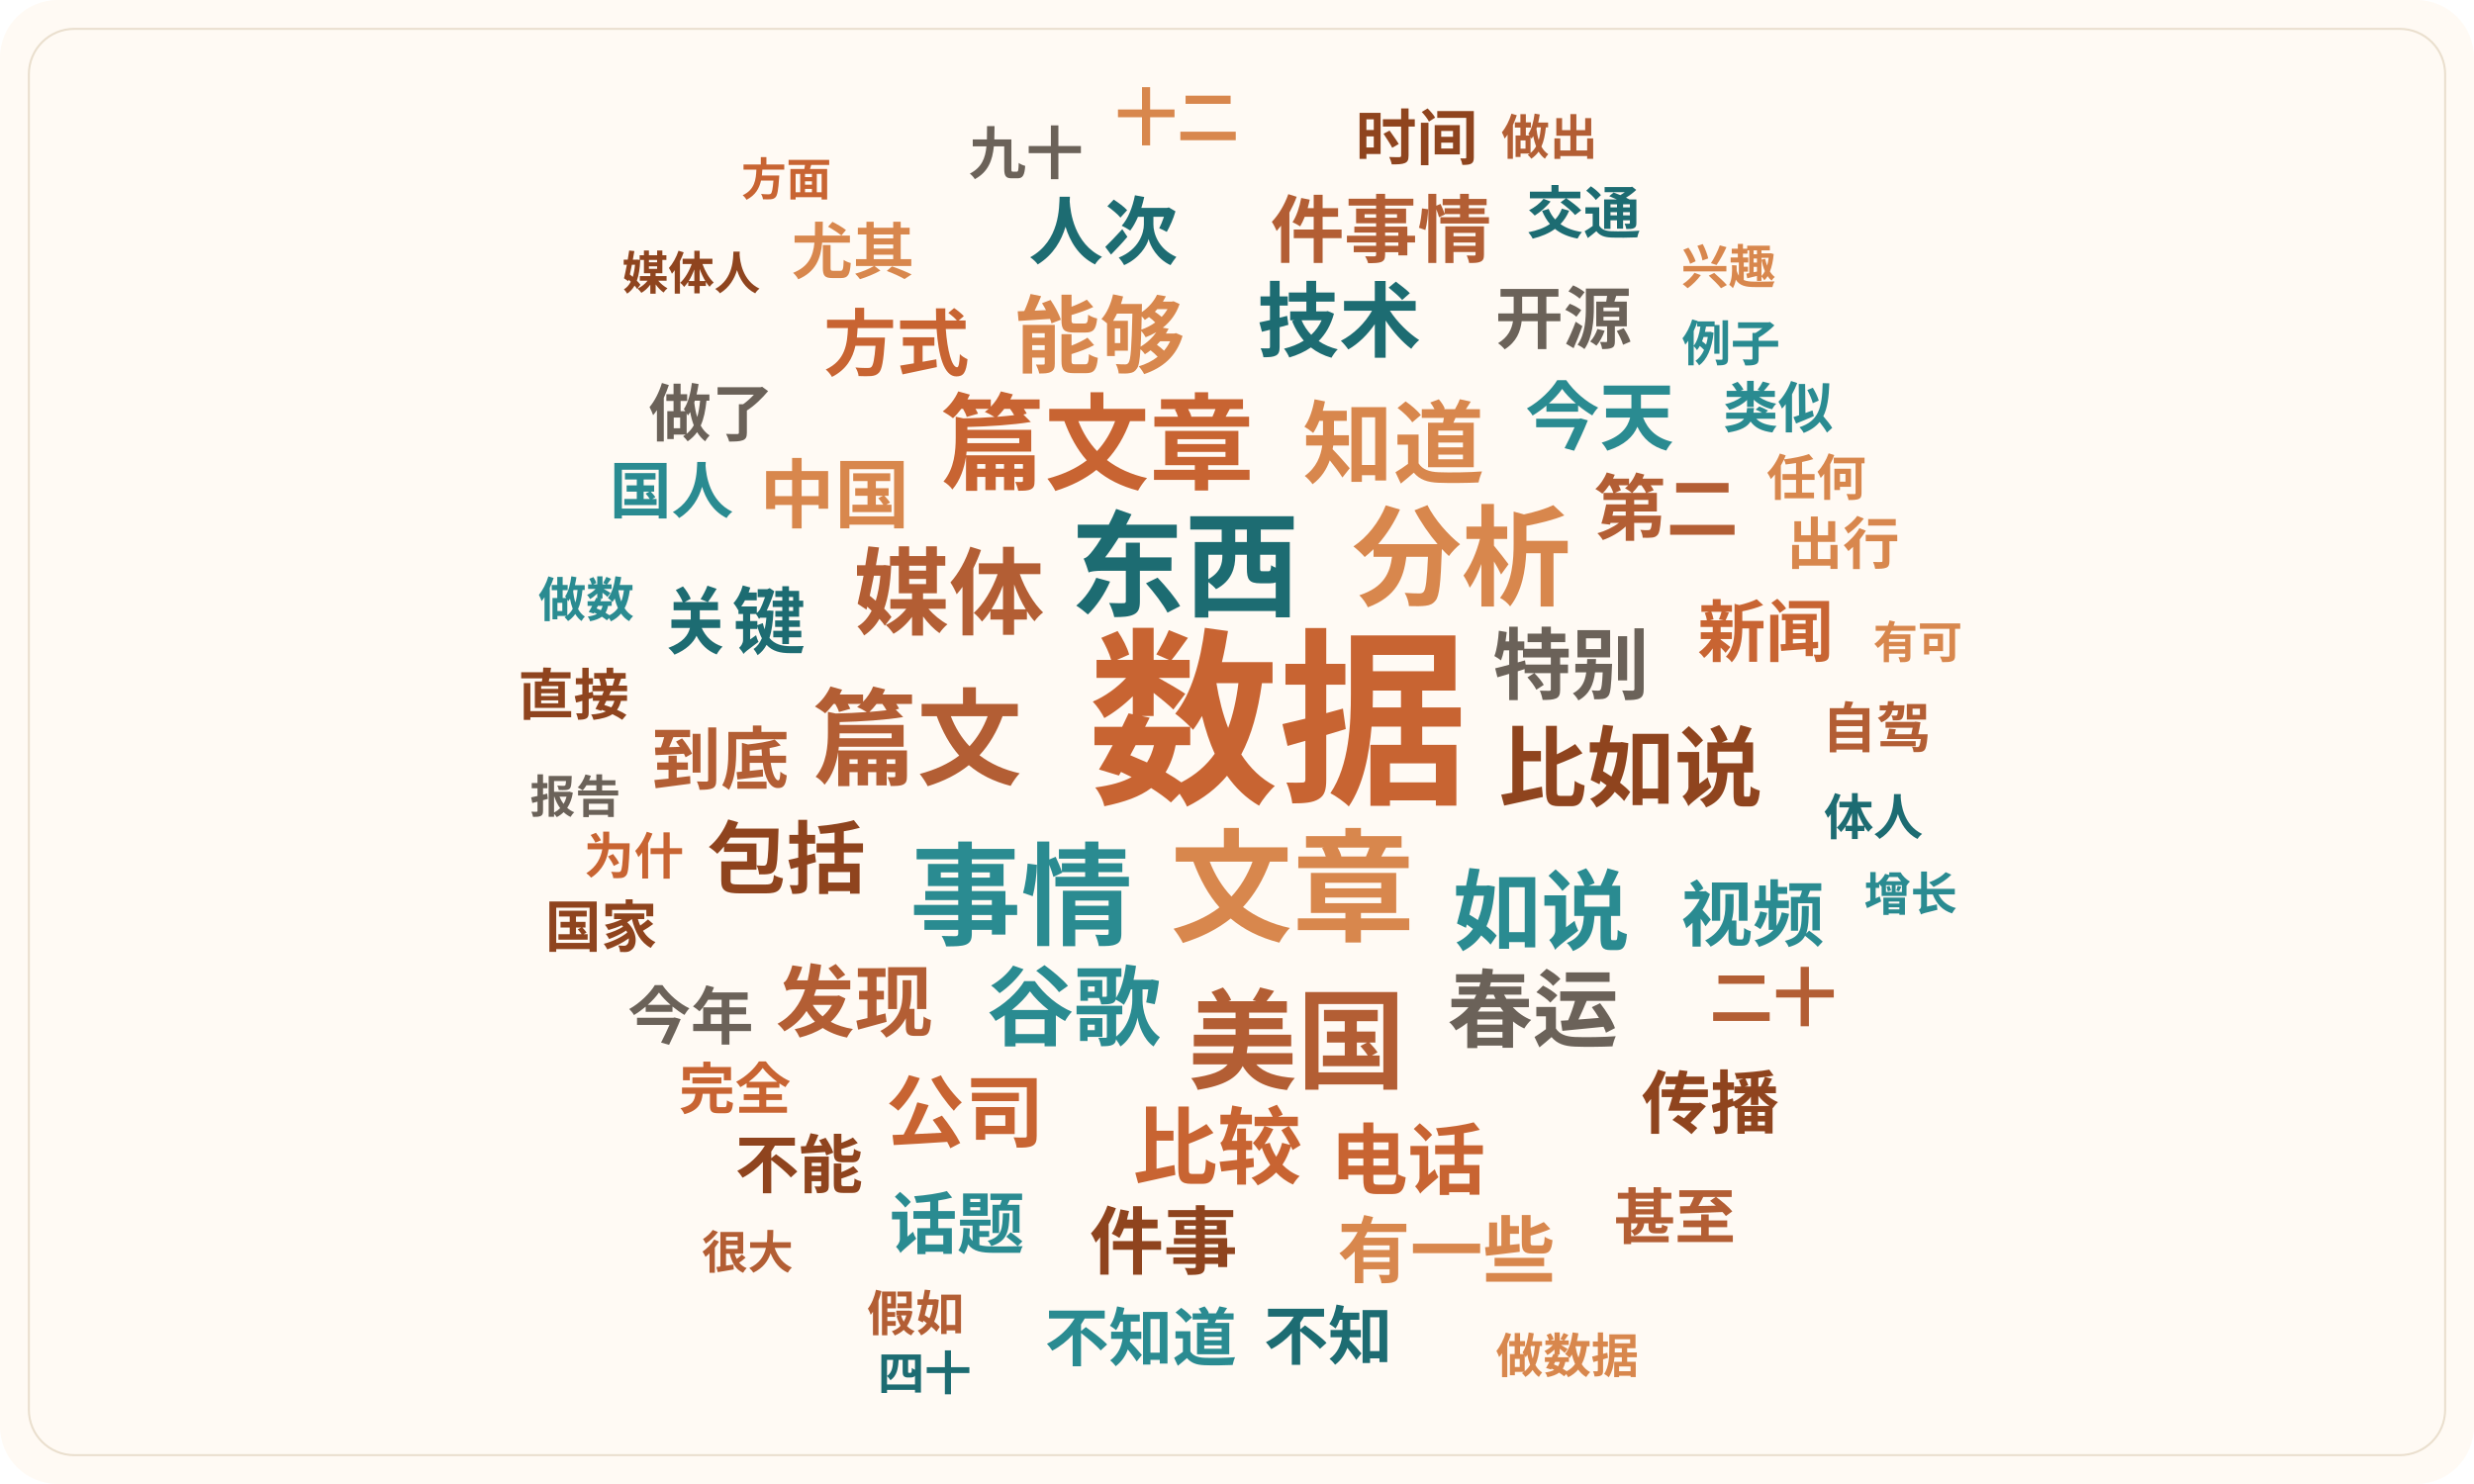
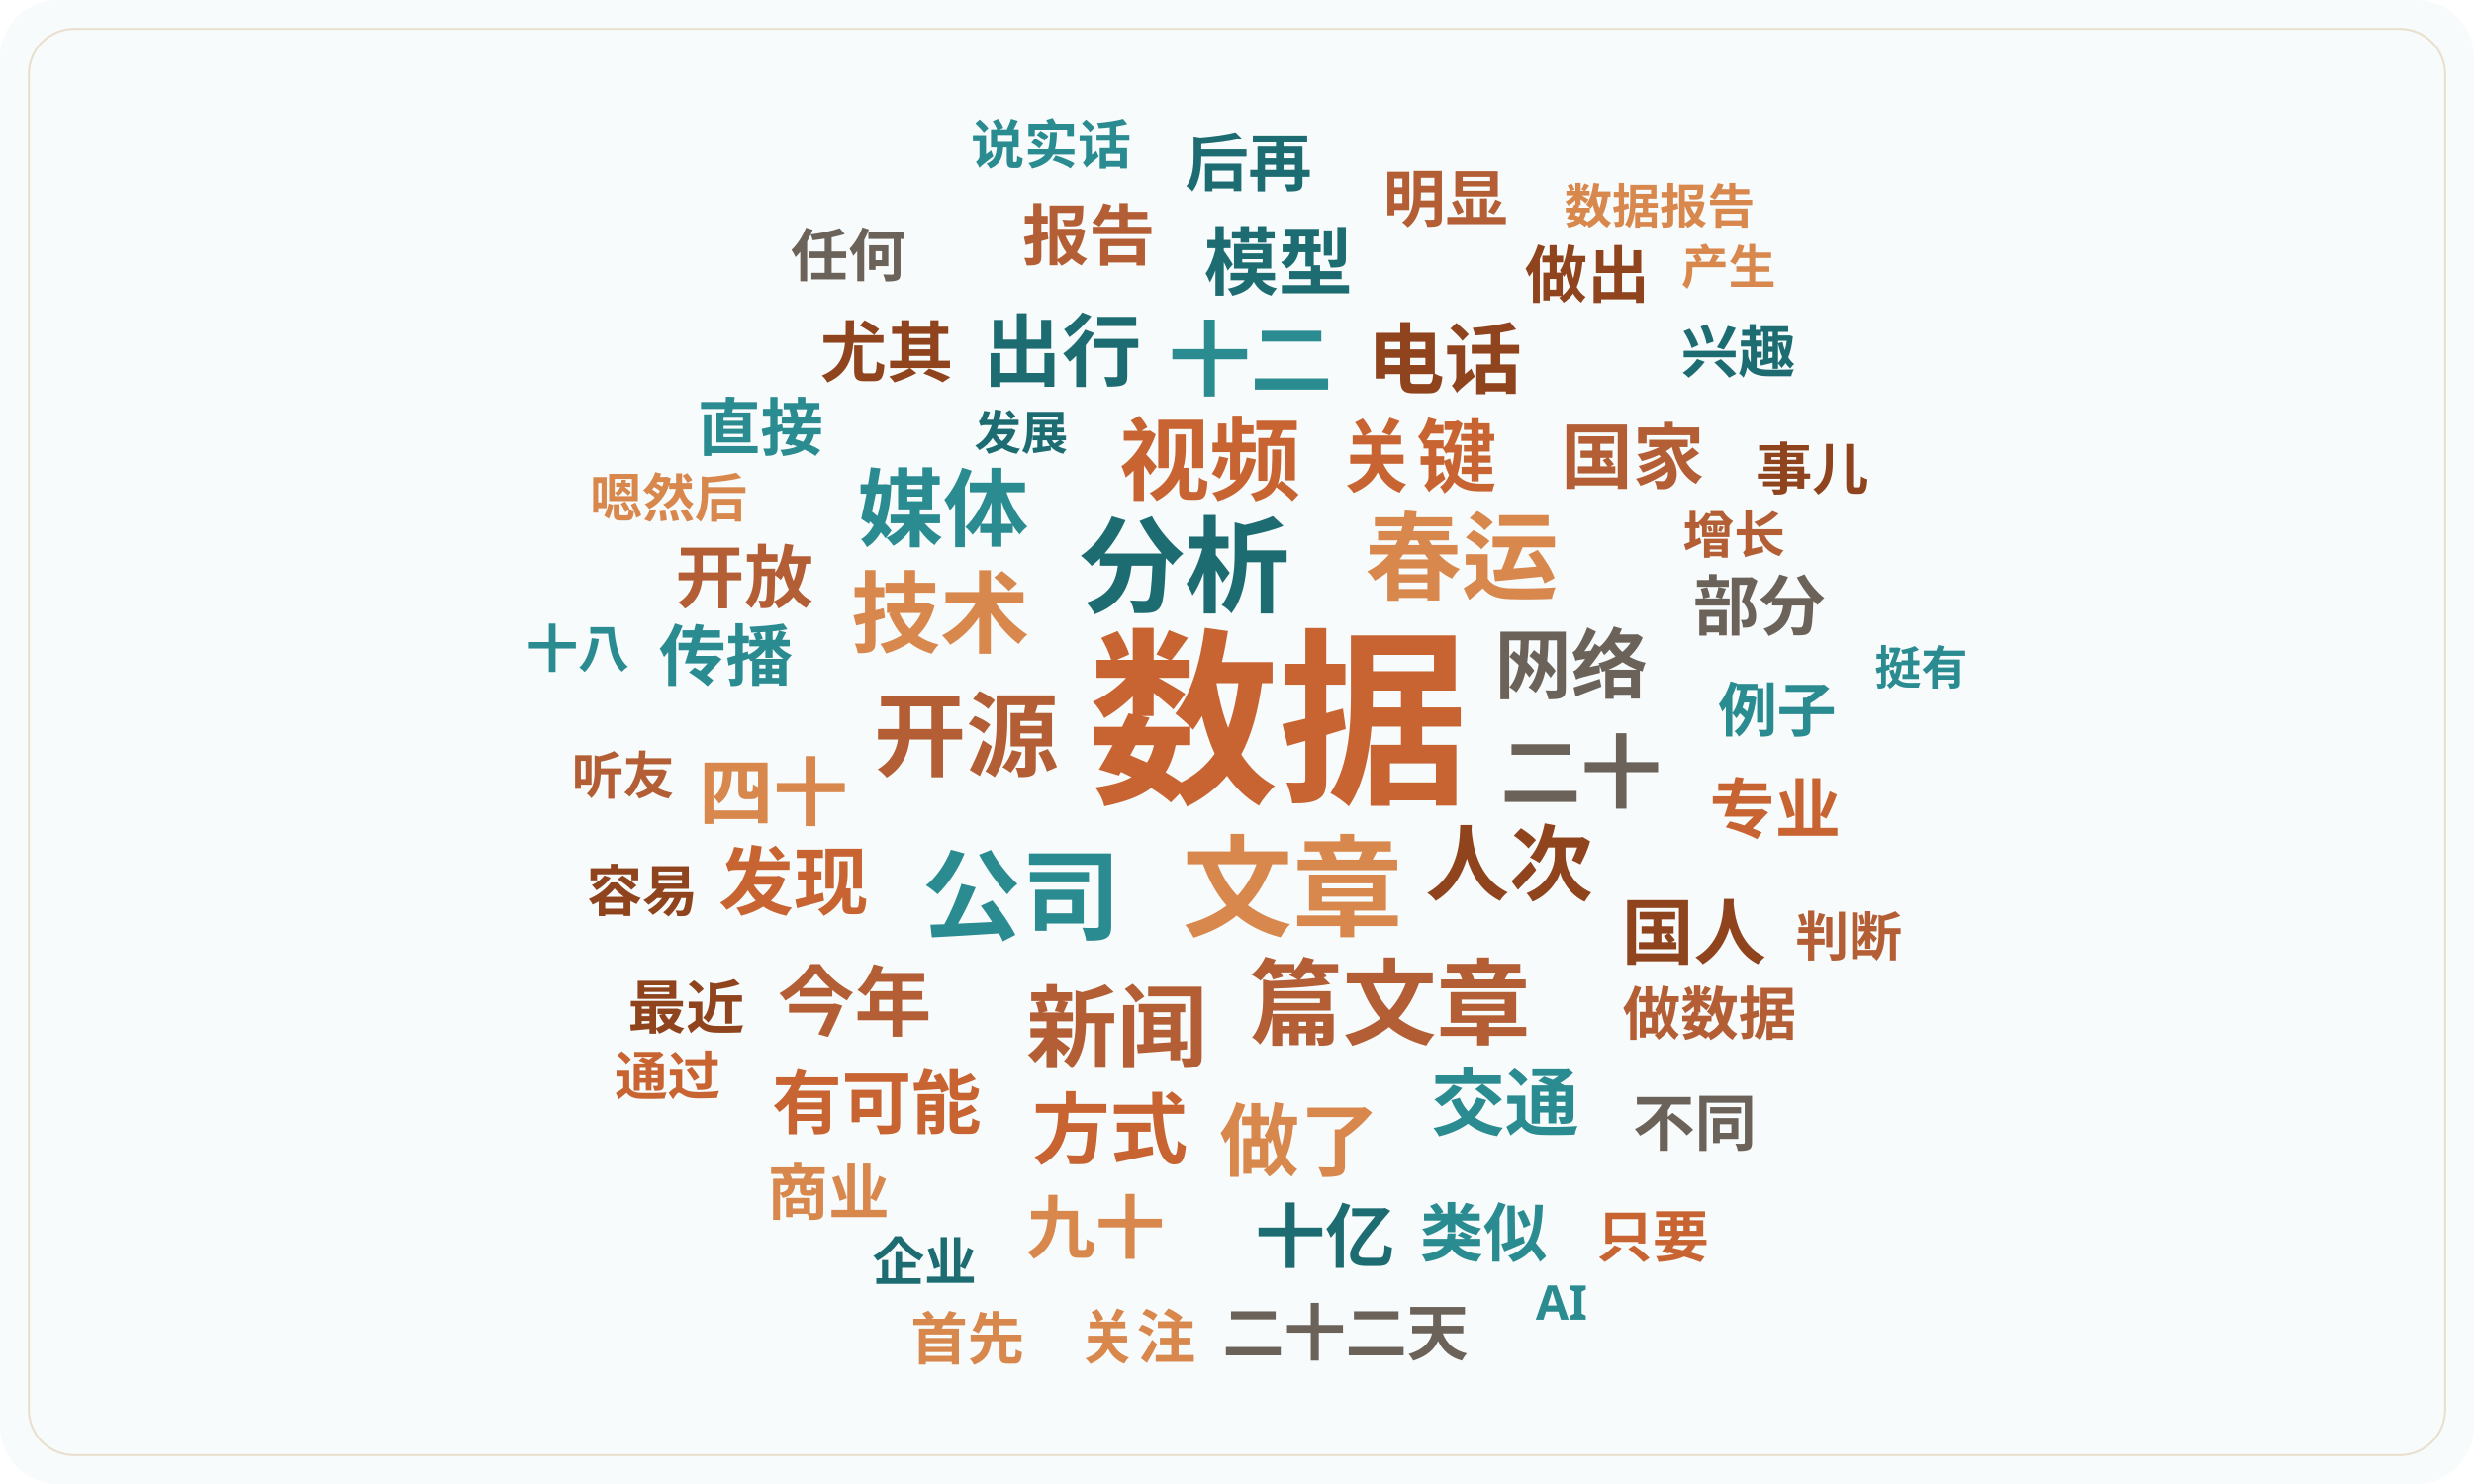
<svg xmlns="http://www.w3.org/2000/svg" viewBox="0 0 1200 720" width="1200" height="720" role="img" aria-labelledby="title desc">
-   <rect width="100%" height="100%" rx="28" fill="#fffaf4" />
+   <rect width="100%" height="100%" rx="28" fill="#f7fbfb" />
  <rect x="14" y="14" width="1172" height="692" rx="22" fill="none" stroke="#eadfce" />
-   <text x="930.2" y="311.8" font-size="21.6" fill="#d8874d" text-anchor="middle" dominant-baseline="middle" font-family="IBM Plex Sans, PingFang SC, Hiragino Sans GB, Microsoft YaHei, sans-serif" font-weight="700">有可</text>
-   <text x="381.4" y="87.2" font-size="21.8" fill="#c86432" text-anchor="middle" dominant-baseline="middle" font-family="IBM Plex Sans, PingFang SC, Hiragino Sans GB, Microsoft YaHei, sans-serif" font-weight="700">方面</text>
-   <text x="279.1" y="386.7" font-size="22.0" fill="#6b6259" text-anchor="middle" dominant-baseline="middle" font-family="IBM Plex Sans, PingFang SC, Hiragino Sans GB, Microsoft YaHei, sans-serif" font-weight="700">报告</text>
-   <text x="362.6" y="607.8" font-size="22.2" fill="#b35e34" text-anchor="middle" dominant-baseline="middle" font-family="IBM Plex Sans, PingFang SC, Hiragino Sans GB, Microsoft YaHei, sans-serif" font-weight="700">很大</text>
-   <text x="335.3" y="132.7" font-size="22.3" fill="#8f441e" text-anchor="middle" dominant-baseline="middle" font-family="IBM Plex Sans, PingFang SC, Hiragino Sans GB, Microsoft YaHei, sans-serif" font-weight="700">媒体人</text>
-   <text x="926.8" y="434.0" font-size="22.5" fill="#2a8b91" text-anchor="middle" dominant-baseline="middle" font-family="IBM Plex Sans, PingFang SC, Hiragino Sans GB, Microsoft YaHei, sans-serif" font-weight="700">增长</text>
-   <text x="448.4" y="666.5" font-size="22.7" fill="#1d6c72" text-anchor="middle" dominant-baseline="middle" font-family="IBM Plex Sans, PingFang SC, Hiragino Sans GB, Microsoft YaHei, sans-serif" font-weight="700">四十</text>
-   <text x="838.4" y="129.8" font-size="22.9" fill="#d8874d" text-anchor="middle" dominant-baseline="middle" font-family="IBM Plex Sans, PingFang SC, Hiragino Sans GB, Microsoft YaHei, sans-serif" font-weight="700">兴趣</text>
-   <text x="760.2" y="658.0" font-size="23.1" fill="#d8874d" text-anchor="middle" dominant-baseline="middle" font-family="IBM Plex Sans, PingFang SC, Hiragino Sans GB, Microsoft YaHei, sans-serif" font-weight="700">做数据</text>
-   <text x="284.3" y="291.2" font-size="23.2" fill="#2a8b91" text-anchor="middle" dominant-baseline="middle" font-family="IBM Plex Sans, PingFang SC, Hiragino Sans GB, Microsoft YaHei, sans-serif" font-weight="700">做数</text>
-   <text x="751.6" y="66.8" font-size="23.4" fill="#b35e34" text-anchor="middle" dominant-baseline="middle" font-family="IBM Plex Sans, PingFang SC, Hiragino Sans GB, Microsoft YaHei, sans-serif" font-weight="700">做出</text>
-   <text x="444.1" y="637.5" font-size="23.6" fill="#b35e34" text-anchor="middle" dominant-baseline="middle" font-family="IBM Plex Sans, PingFang SC, Hiragino Sans GB, Microsoft YaHei, sans-serif" font-weight="700">假如</text>
-   <text x="839.6" y="166.8" font-size="23.8" fill="#2a8b91" text-anchor="middle" dominant-baseline="middle" font-family="IBM Plex Sans, PingFang SC, Hiragino Sans GB, Microsoft YaHei, sans-serif" font-weight="700">例子</text>
-   <text x="908.7" y="396.7" font-size="24.0" fill="#1d6c72" text-anchor="middle" dominant-baseline="middle" font-family="IBM Plex Sans, PingFang SC, Hiragino Sans GB, Microsoft YaHei, sans-serif" font-weight="700">体人</text>
-   <text x="881.0" y="232.0" font-size="24.1" fill="#d8874d" text-anchor="middle" dominant-baseline="middle" font-family="IBM Plex Sans, PingFang SC, Hiragino Sans GB, Microsoft YaHei, sans-serif" font-weight="700">任何</text>
-   <text x="307.5" y="415.6" font-size="24.3" fill="#c86432" text-anchor="middle" dominant-baseline="middle" font-family="IBM Plex Sans, PingFang SC, Hiragino Sans GB, Microsoft YaHei, sans-serif" font-weight="700">为什</text>
-   <text x="910.2" y="353.4" font-size="26.5" fill="#b35e34" text-anchor="middle" dominant-baseline="middle" font-family="IBM Plex Sans, PingFang SC, Hiragino Sans GB, Microsoft YaHei, sans-serif" font-weight="700">自驾</text>
-   <text x="862.4" y="198.1" font-size="26.7" fill="#2a8b91" text-anchor="middle" dominant-baseline="middle" font-family="IBM Plex Sans, PingFang SC, Hiragino Sans GB, Microsoft YaHei, sans-serif" font-weight="700">类似</text>
-   <text x="278.2" y="337.4" font-size="26.9" fill="#8f441e" text-anchor="middle" dominant-baseline="middle" font-family="IBM Plex Sans, PingFang SC, Hiragino Sans GB, Microsoft YaHei, sans-serif" font-weight="700">直接</text>
-   <text x="356.5" y="528.6" font-size="27.1" fill="#c86432" text-anchor="middle" dominant-baseline="middle" font-family="IBM Plex Sans, PingFang SC, Hiragino Sans GB, Microsoft YaHei, sans-serif" font-weight="700">完全</text>
-   <text x="291.6" y="449.9" font-size="27.2" fill="#8f441e" text-anchor="middle" dominant-baseline="middle" font-family="IBM Plex Sans, PingFang SC, Hiragino Sans GB, Microsoft YaHei, sans-serif" font-weight="700">国家</text>
-   <text x="893.9" y="264.0" font-size="27.4" fill="#d8874d" text-anchor="middle" dominant-baseline="middle" font-family="IBM Plex Sans, PingFang SC, Hiragino Sans GB, Microsoft YaHei, sans-serif" font-weight="700">出行</text>
-   <text x="768.1" y="103.6" font-size="27.6" fill="#1d6c72" text-anchor="middle" dominant-baseline="middle" font-family="IBM Plex Sans, PingFang SC, Hiragino Sans GB, Microsoft YaHei, sans-serif" font-weight="700">交通</text>
-   <text x="497.6" y="74.7" font-size="27.8" fill="#6b6259" text-anchor="middle" dominant-baseline="middle" font-family="IBM Plex Sans, PingFang SC, Hiragino Sans GB, Microsoft YaHei, sans-serif" font-weight="700">九十</text>
-   <text x="812.4" y="590.7" font-size="29.4" fill="#b35e34" text-anchor="middle" dominant-baseline="middle" font-family="IBM Plex Sans, PingFang SC, Hiragino Sans GB, Microsoft YaHei, sans-serif" font-weight="700">甚至</text>
-   <text x="687.1" y="67.2" font-size="29.6" fill="#8f441e" text-anchor="middle" dominant-baseline="middle" font-family="IBM Plex Sans, PingFang SC, Hiragino Sans GB, Microsoft YaHei, sans-serif" font-weight="700">时间</text>
-   <text x="413.7" y="122.4" font-size="29.8" fill="#d8874d" text-anchor="middle" dominant-baseline="middle" font-family="IBM Plex Sans, PingFang SC, Hiragino Sans GB, Microsoft YaHei, sans-serif" font-weight="700">尤其</text>
-   <text x="325.7" y="238.4" font-size="30.0" fill="#2a8b91" text-anchor="middle" dominant-baseline="middle" font-family="IBM Plex Sans, PingFang SC, Hiragino Sans GB, Microsoft YaHei, sans-serif" font-weight="700">国人</text>
-   <text x="570.9" y="57.3" font-size="30.1" fill="#d8874d" text-anchor="middle" dominant-baseline="middle" font-family="IBM Plex Sans, PingFang SC, Hiragino Sans GB, Microsoft YaHei, sans-serif" font-weight="700">十二</text>
-   <text x="345.0" y="200.9" font-size="30.3" fill="#6b6259" text-anchor="middle" dominant-baseline="middle" font-family="IBM Plex Sans, PingFang SC, Hiragino Sans GB, Microsoft YaHei, sans-serif" font-weight="700">做了</text>
-   <text x="335.0" y="493.4" font-size="30.5" fill="#6b6259" text-anchor="middle" dominant-baseline="middle" font-family="IBM Plex Sans, PingFang SC, Hiragino Sans GB, Microsoft YaHei, sans-serif" font-weight="700">今年</text>
-   <text x="860.0" y="484.4" font-size="30.7" fill="#b35e34" text-anchor="middle" dominant-baseline="middle" font-family="IBM Plex Sans, PingFang SC, Hiragino Sans GB, Microsoft YaHei, sans-serif" font-weight="700">二十</text>
-   <text x="387.5" y="565.4" font-size="30.9" fill="#8f441e" text-anchor="middle" dominant-baseline="middle" font-family="IBM Plex Sans, PingFang SC, Hiragino Sans GB, Microsoft YaHei, sans-serif" font-weight="700">不能</text>
-   <text x="553.3" y="649.3" font-size="31.0" fill="#2a8b91" text-anchor="middle" dominant-baseline="middle" font-family="IBM Plex Sans, PingFang SC, Hiragino Sans GB, Microsoft YaHei, sans-serif" font-weight="700">不知道</text>
-   <text x="644.2" y="648.5" font-size="31.2" fill="#1d6c72" text-anchor="middle" dominant-baseline="middle" font-family="IBM Plex Sans, PingFang SC, Hiragino Sans GB, Microsoft YaHei, sans-serif" font-weight="700">不知</text>
-   <text x="464.2" y="594.1" font-size="32.7" fill="#2a8b91" text-anchor="middle" dominant-baseline="middle" font-family="IBM Plex Sans, PingFang SC, Hiragino Sans GB, Microsoft YaHei, sans-serif" font-weight="700">话题</text>
-   <text x="856.4" y="306.8" font-size="32.9" fill="#c86432" text-anchor="middle" dominant-baseline="middle" font-family="IBM Plex Sans, PingFang SC, Hiragino Sans GB, Microsoft YaHei, sans-serif" font-weight="700">新闻</text>
-   <text x="758.3" y="154.8" font-size="33.1" fill="#6b6259" text-anchor="middle" dominant-baseline="middle" font-family="IBM Plex Sans, PingFang SC, Hiragino Sans GB, Microsoft YaHei, sans-serif" font-weight="700">开源</text>
-   <text x="349.6" y="368.6" font-size="33.2" fill="#b35e34" text-anchor="middle" dominant-baseline="middle" font-family="IBM Plex Sans, PingFang SC, Hiragino Sans GB, Microsoft YaHei, sans-serif" font-weight="700">到底</text>
-   <text x="829.6" y="535.5" font-size="33.4" fill="#8f441e" text-anchor="middle" dominant-baseline="middle" font-family="IBM Plex Sans, PingFang SC, Hiragino Sans GB, Microsoft YaHei, sans-serif" font-weight="700">传播</text>
-   <text x="850.1" y="444.0" font-size="34.8" fill="#2a8b91" text-anchor="middle" dominant-baseline="middle" font-family="IBM Plex Sans, PingFang SC, Hiragino Sans GB, Microsoft YaHei, sans-serif" font-weight="700">视频</text>
-   <text x="808.2" y="247.0" font-size="35.0" fill="#b35e34" text-anchor="middle" dominant-baseline="middle" font-family="IBM Plex Sans, PingFang SC, Hiragino Sans GB, Microsoft YaHei, sans-serif" font-weight="700">第二</text>
-   <text x="701.6" y="607.1" font-size="35.2" fill="#d8874d" text-anchor="middle" dominant-baseline="middle" font-family="IBM Plex Sans, PingFang SC, Hiragino Sans GB, Microsoft YaHei, sans-serif" font-weight="700">有一些</text>
-   <text x="434.8" y="167.1" font-size="35.3" fill="#c86432" text-anchor="middle" dominant-baseline="middle" font-family="IBM Plex Sans, PingFang SC, Hiragino Sans GB, Microsoft YaHei, sans-serif" font-weight="700">方式</text>
-   <text x="355.2" y="301.9" font-size="35.5" fill="#1d6c72" text-anchor="middle" dominant-baseline="middle" font-family="IBM Plex Sans, PingFang SC, Hiragino Sans GB, Microsoft YaHei, sans-serif" font-weight="700">关键</text>
-   <text x="669.8" y="111.9" font-size="35.7" fill="#b35e34" text-anchor="middle" dominant-baseline="middle" font-family="IBM Plex Sans, PingFang SC, Hiragino Sans GB, Microsoft YaHei, sans-serif" font-weight="700">件事情</text>
-   <text x="564.4" y="602.7" font-size="35.9" fill="#8f441e" text-anchor="middle" dominant-baseline="middle" font-family="IBM Plex Sans, PingFang SC, Hiragino Sans GB, Microsoft YaHei, sans-serif" font-weight="700">件事</text>
-   <text x="775.9" y="202.7" font-size="36.1" fill="#2a8b91" text-anchor="middle" dominant-baseline="middle" font-family="IBM Plex Sans, PingFang SC, Hiragino Sans GB, Microsoft YaHei, sans-serif" font-weight="700">今天</text>
-   <text x="535.1" y="112.7" font-size="36.2" fill="#1d6c72" text-anchor="middle" dominant-baseline="middle" font-family="IBM Plex Sans, PingFang SC, Hiragino Sans GB, Microsoft YaHei, sans-serif" font-weight="700">人次</text>
-   <text x="404.8" y="240.4" font-size="36.4" fill="#d8874d" text-anchor="middle" dominant-baseline="middle" font-family="IBM Plex Sans, PingFang SC, Hiragino Sans GB, Microsoft YaHei, sans-serif" font-weight="700">中国</text>
-   <text x="682.8" y="563.2" font-size="37.7" fill="#c86432" text-anchor="middle" dominant-baseline="middle" font-family="IBM Plex Sans, PingFang SC, Hiragino Sans GB, Microsoft YaHei, sans-serif" font-weight="700">电话</text>
-   <text x="762.1" y="323.0" font-size="37.9" fill="#6b6259" text-anchor="middle" dominant-baseline="middle" font-family="IBM Plex Sans, PingFang SC, Hiragino Sans GB, Microsoft YaHei, sans-serif" font-weight="700">特别</text>
-   <text x="414.5" y="486.6" font-size="38.1" fill="#b35e34" text-anchor="middle" dominant-baseline="middle" font-family="IBM Plex Sans, PingFang SC, Hiragino Sans GB, Microsoft YaHei, sans-serif" font-weight="700">发现</text>
-   <text x="381.4" y="416.9" font-size="38.3" fill="#8f441e" text-anchor="middle" dominant-baseline="middle" font-family="IBM Plex Sans, PingFang SC, Hiragino Sans GB, Microsoft YaHei, sans-serif" font-weight="700">包括</text>
-   <text x="468.0" y="540.0" font-size="38.5" fill="#c86432" text-anchor="middle" dominant-baseline="middle" font-family="IBM Plex Sans, PingFang SC, Hiragino Sans GB, Microsoft YaHei, sans-serif" font-weight="700">公司</text>
-   <text x="649.5" y="156.1" font-size="39.7" fill="#1d6c72" text-anchor="middle" dominant-baseline="middle" font-family="IBM Plex Sans, PingFang SC, Hiragino Sans GB, Microsoft YaHei, sans-serif" font-weight="700">技术</text>
-   <text x="533.4" y="163.3" font-size="41.0" fill="#d8874d" text-anchor="middle" dominant-baseline="middle" font-family="IBM Plex Sans, PingFang SC, Hiragino Sans GB, Microsoft YaHei, sans-serif" font-weight="700">能够</text>
-   <text x="590.4" y="556.9" font-size="41.1" fill="#c86432" text-anchor="middle" dominant-baseline="middle" font-family="IBM Plex Sans, PingFang SC, Hiragino Sans GB, Microsoft YaHei, sans-serif" font-weight="700">比较</text>
-   <text x="743.4" y="490.4" font-size="41.3" fill="#6b6259" text-anchor="middle" dominant-baseline="middle" font-family="IBM Plex Sans, PingFang SC, Hiragino Sans GB, Microsoft YaHei, sans-serif" font-weight="700">春运</text>
-   <text x="520.9" y="489.0" font-size="42.5" fill="#2a8b91" text-anchor="middle" dominant-baseline="middle" font-family="IBM Plex Sans, PingFang SC, Hiragino Sans GB, Microsoft YaHei, sans-serif" font-weight="700">谷歌</text>
-   <text x="790.8" y="373.0" font-size="42.7" fill="#8f441e" text-anchor="middle" dominant-baseline="middle" font-family="IBM Plex Sans, PingFang SC, Hiragino Sans GB, Microsoft YaHei, sans-serif" font-weight="700">比如说</text>
-   <text x="747.5" y="442.6" font-size="42.9" fill="#2a8b91" text-anchor="middle" dominant-baseline="middle" font-family="IBM Plex Sans, PingFang SC, Hiragino Sans GB, Microsoft YaHei, sans-serif" font-weight="700">如说</text>
-   <text x="675.9" y="215.7" font-size="44.0" fill="#d8874d" text-anchor="middle" dominant-baseline="middle" font-family="IBM Plex Sans, PingFang SC, Hiragino Sans GB, Microsoft YaHei, sans-serif" font-weight="700">知道</text>
-   <text x="460.4" y="288.1" font-size="46.1" fill="#b35e34" text-anchor="middle" dominant-baseline="middle" font-family="IBM Plex Sans, PingFang SC, Hiragino Sans GB, Microsoft YaHei, sans-serif" font-weight="700">媒体</text>
-   <text x="532.1" y="215.7" font-size="50.8" fill="#c86432" text-anchor="middle" dominant-baseline="middle" font-family="IBM Plex Sans, PingFang SC, Hiragino Sans GB, Microsoft YaHei, sans-serif" font-weight="700">篇文章</text>
-   <text x="444.8" y="358.9" font-size="50.9" fill="#b35e34" text-anchor="middle" dominant-baseline="middle" font-family="IBM Plex Sans, PingFang SC, Hiragino Sans GB, Microsoft YaHei, sans-serif" font-weight="700">篇文</text>
-   <text x="629.1" y="505.6" font-size="52.8" fill="#b35e34" text-anchor="middle" dominant-baseline="middle" font-family="IBM Plex Sans, PingFang SC, Hiragino Sans GB, Microsoft YaHei, sans-serif" font-weight="700">美国</text>
-   <text x="708.9" y="271.0" font-size="53.0" fill="#d8874d" text-anchor="middle" dominant-baseline="middle" font-family="IBM Plex Sans, PingFang SC, Hiragino Sans GB, Microsoft YaHei, sans-serif" font-weight="700">分析</text>
-   <text x="495.3" y="435.3" font-size="54.0" fill="#2a8b91" text-anchor="middle" dominant-baseline="middle" font-family="IBM Plex Sans, PingFang SC, Hiragino Sans GB, Microsoft YaHei, sans-serif" font-weight="700">事情</text>
-   <text x="574.6" y="275.3" font-size="55.8" fill="#1d6c72" text-anchor="middle" dominant-baseline="middle" font-family="IBM Plex Sans, PingFang SC, Hiragino Sans GB, Microsoft YaHei, sans-serif" font-weight="700">东西</text>
-   <text x="626.9" y="431.3" font-size="59.2" fill="#d8874d" text-anchor="middle" dominant-baseline="middle" font-family="IBM Plex Sans, PingFang SC, Hiragino Sans GB, Microsoft YaHei, sans-serif" font-weight="700">文章</text>
+   <text x="931.9" y="324.2" font-size="22.5" fill="#2a8b91" text-anchor="middle" dominant-baseline="middle" font-family="IBM Plex Sans, PingFang SC, Hiragino Sans GB, Microsoft YaHei, sans-serif" font-weight="700">挺有</text>
+   <text x="495.3" y="210.2" font-size="22.7" fill="#1d6c72" text-anchor="middle" dominant-baseline="middle" font-family="IBM Plex Sans, PingFang SC, Hiragino Sans GB, Microsoft YaHei, sans-serif" font-weight="700">发展</text>
+   <text x="838.4" y="129.8" font-size="22.9" fill="#d8874d" text-anchor="middle" dominant-baseline="middle" font-family="IBM Plex Sans, PingFang SC, Hiragino Sans GB, Microsoft YaHei, sans-serif" font-weight="700">产生</text>
+   <text x="805.0" y="100.3" font-size="23.1" fill="#d8874d" text-anchor="middle" dominant-baseline="middle" font-family="IBM Plex Sans, PingFang SC, Hiragino Sans GB, Microsoft YaHei, sans-serif" font-weight="700">数据报告</text>
+   <text x="757.4" y="632.1" font-size="23.2" fill="#2a8b91" text-anchor="middle" dominant-baseline="middle" font-family="IBM Plex Sans, PingFang SC, Hiragino Sans GB, Microsoft YaHei, sans-serif" font-weight="700">AI</text>
+   <text x="841.1" y="259.8" font-size="24.7" fill="#b35e34" text-anchor="middle" dominant-baseline="middle" font-family="IBM Plex Sans, PingFang SC, Hiragino Sans GB, Microsoft YaHei, sans-serif" font-weight="700">增长</text>
+   <text x="302.2" y="376.6" font-size="24.9" fill="#b35e34" text-anchor="middle" dominant-baseline="middle" font-family="IBM Plex Sans, PingFang SC, Hiragino Sans GB, Microsoft YaHei, sans-serif" font-weight="700">听友</text>
+   <text x="280.3" y="315.0" font-size="25.0" fill="#2a8b91" text-anchor="middle" dominant-baseline="middle" font-family="IBM Plex Sans, PingFang SC, Hiragino Sans GB, Microsoft YaHei, sans-serif" font-weight="700">十八</text>
+   <text x="448.4" y="612.5" font-size="25.2" fill="#1d6c72" text-anchor="middle" dominant-baseline="middle" font-family="IBM Plex Sans, PingFang SC, Hiragino Sans GB, Microsoft YaHei, sans-serif" font-weight="700">企业</text>
+   <text x="324.2" y="242.0" font-size="25.4" fill="#d8874d" text-anchor="middle" dominant-baseline="middle" font-family="IBM Plex Sans, PingFang SC, Hiragino Sans GB, Microsoft YaHei, sans-serif" font-weight="700">嗯然后</text>
+   <text x="323.8" y="522.3" font-size="25.6" fill="#c86432" text-anchor="middle" dominant-baseline="middle" font-family="IBM Plex Sans, PingFang SC, Hiragino Sans GB, Microsoft YaHei, sans-serif" font-weight="700">通过</text>
+   <text x="896.8" y="454.7" font-size="25.8" fill="#b35e34" text-anchor="middle" dominant-baseline="middle" font-family="IBM Plex Sans, PingFang SC, Hiragino Sans GB, Microsoft YaHei, sans-serif" font-weight="700">判断</text>
+   <text x="509.8" y="70.5" font-size="25.9" fill="#2a8b91" text-anchor="middle" dominant-baseline="middle" font-family="IBM Plex Sans, PingFang SC, Hiragino Sans GB, Microsoft YaHei, sans-serif" font-weight="700">说实话</text>
+   <text x="311.5" y="432.6" font-size="27.0" fill="#8f441e" text-anchor="middle" dominant-baseline="middle" font-family="IBM Plex Sans, PingFang SC, Hiragino Sans GB, Microsoft YaHei, sans-serif" font-weight="700">容易</text>
+   <text x="801.6" y="600.3" font-size="27.2" fill="#c86432" text-anchor="middle" dominant-baseline="middle" font-family="IBM Plex Sans, PingFang SC, Hiragino Sans GB, Microsoft YaHei, sans-serif" font-weight="700">只要</text>
+   <text x="879.0" y="227.9" font-size="27.4" fill="#8f441e" text-anchor="middle" dominant-baseline="middle" font-family="IBM Plex Sans, PingFang SC, Hiragino Sans GB, Microsoft YaHei, sans-serif" font-weight="700">事儿</text>
+   <text x="469.3" y="649.9" font-size="27.6" fill="#d8874d" text-anchor="middle" dominant-baseline="middle" font-family="IBM Plex Sans, PingFang SC, Hiragino Sans GB, Microsoft YaHei, sans-serif" font-weight="700">首先</text>
+   <text x="843.1" y="171.1" font-size="27.7" fill="#1d6c72" text-anchor="middle" dominant-baseline="middle" font-family="IBM Plex Sans, PingFang SC, Hiragino Sans GB, Microsoft YaHei, sans-serif" font-weight="700">兴趣</text>
+   <text x="411.4" y="124.3" font-size="27.9" fill="#6b6259" text-anchor="middle" dominant-baseline="middle" font-family="IBM Plex Sans, PingFang SC, Hiragino Sans GB, Microsoft YaHei, sans-serif" font-weight="700">任何</text>
+   <text x="829.2" y="492.2" font-size="28.1" fill="#b35e34" text-anchor="middle" dominant-baseline="middle" font-family="IBM Plex Sans, PingFang SC, Hiragino Sans GB, Microsoft YaHei, sans-serif" font-weight="700">做数据</text>
+   <text x="332.8" y="489.1" font-size="28.3" fill="#8f441e" text-anchor="middle" dominant-baseline="middle" font-family="IBM Plex Sans, PingFang SC, Hiragino Sans GB, Microsoft YaHei, sans-serif" font-weight="700">最近</text>
+   <text x="551.4" y="649.1" font-size="28.5" fill="#d8874d" text-anchor="middle" dominant-baseline="middle" font-family="IBM Plex Sans, PingFang SC, Hiragino Sans GB, Microsoft YaHei, sans-serif" font-weight="700">关注</text>
+   <text x="862.0" y="344.8" font-size="28.6" fill="#2a8b91" text-anchor="middle" dominant-baseline="middle" font-family="IBM Plex Sans, PingFang SC, Hiragino Sans GB, Microsoft YaHei, sans-serif" font-weight="700">例子</text>
+   <text x="401.8" y="578.9" font-size="29.6" fill="#d8874d" text-anchor="middle" dominant-baseline="middle" font-family="IBM Plex Sans, PingFang SC, Hiragino Sans GB, Microsoft YaHei, sans-serif" font-weight="700">商业</text>
+   <text x="652.6" y="647.0" font-size="29.8" fill="#6b6259" text-anchor="middle" dominant-baseline="middle" font-family="IBM Plex Sans, PingFang SC, Hiragino Sans GB, Microsoft YaHei, sans-serif" font-weight="700">二十二天</text>
+   <text x="822.0" y="545.2" font-size="30.0" fill="#6b6259" text-anchor="middle" dominant-baseline="middle" font-family="IBM Plex Sans, PingFang SC, Hiragino Sans GB, Microsoft YaHei, sans-serif" font-weight="700">不同</text>
+   <text x="701.1" y="96.8" font-size="30.2" fill="#b35e34" text-anchor="middle" dominant-baseline="middle" font-family="IBM Plex Sans, PingFang SC, Hiragino Sans GB, Microsoft YaHei, sans-serif" font-weight="700">明显</text>
+   <text x="769.9" y="133.7" font-size="30.3" fill="#8f441e" text-anchor="middle" dominant-baseline="middle" font-family="IBM Plex Sans, PingFang SC, Hiragino Sans GB, Microsoft YaHei, sans-serif" font-weight="700">做出</text>
+   <text x="368.8" y="207.8" font-size="30.5" fill="#2a8b91" text-anchor="middle" dominant-baseline="middle" font-family="IBM Plex Sans, PingFang SC, Hiragino Sans GB, Microsoft YaHei, sans-serif" font-weight="700">直接</text>
+   <text x="605.5" y="79.4" font-size="30.7" fill="#1d6c72" text-anchor="middle" dominant-baseline="middle" font-family="IBM Plex Sans, PingFang SC, Hiragino Sans GB, Microsoft YaHei, sans-serif" font-weight="700">后再</text>
+   <text x="719.5" y="598.6" font-size="30.9" fill="#2a8b91" text-anchor="middle" dominant-baseline="middle" font-family="IBM Plex Sans, PingFang SC, Hiragino Sans GB, Microsoft YaHei, sans-serif" font-weight="700">类似</text>
+   <text x="861.0" y="393.0" font-size="31.8" fill="#c86432" text-anchor="middle" dominant-baseline="middle" font-family="IBM Plex Sans, PingFang SC, Hiragino Sans GB, Microsoft YaHei, sans-serif" font-weight="700">专业</text>
+   <text x="853.3" y="294.3" font-size="32.0" fill="#6b6259" text-anchor="middle" dominant-baseline="middle" font-family="IBM Plex Sans, PingFang SC, Hiragino Sans GB, Microsoft YaHei, sans-serif" font-weight="700">部分</text>
+   <text x="528.1" y="114.7" font-size="32.2" fill="#b35e34" text-anchor="middle" dominant-baseline="middle" font-family="IBM Plex Sans, PingFang SC, Hiragino Sans GB, Microsoft YaHei, sans-serif" font-weight="700">报告</text>
+   <text x="430.1" y="171.4" font-size="32.3" fill="#8f441e" text-anchor="middle" dominant-baseline="middle" font-family="IBM Plex Sans, PingFang SC, Hiragino Sans GB, Microsoft YaHei, sans-serif" font-weight="700">尤其</text>
+   <text x="352.1" y="318.6" font-size="32.5" fill="#2a8b91" text-anchor="middle" dominant-baseline="middle" font-family="IBM Plex Sans, PingFang SC, Hiragino Sans GB, Microsoft YaHei, sans-serif" font-weight="700">传播</text>
+   <text x="361.0" y="280.5" font-size="33.4" fill="#b35e34" text-anchor="middle" dominant-baseline="middle" font-family="IBM Plex Sans, PingFang SC, Hiragino Sans GB, Microsoft YaHei, sans-serif" font-weight="700">开放</text>
+   <text x="531.3" y="596.0" font-size="33.6" fill="#d8874d" text-anchor="middle" dominant-baseline="middle" font-family="IBM Plex Sans, PingFang SC, Hiragino Sans GB, Microsoft YaHei, sans-serif" font-weight="700">九十</text>
+   <text x="425.2" y="535.5" font-size="33.8" fill="#c86432" text-anchor="middle" dominant-baseline="middle" font-family="IBM Plex Sans, PingFang SC, Hiragino Sans GB, Microsoft YaHei, sans-serif" font-weight="700">有可能</text>
+   <text x="642.7" y="600.3" font-size="33.9" fill="#1d6c72" text-anchor="middle" dominant-baseline="middle" font-family="IBM Plex Sans, PingFang SC, Hiragino Sans GB, Microsoft YaHei, sans-serif" font-weight="700">十亿</text>
+   <text x="791.9" y="222.0" font-size="34.8" fill="#b35e34" text-anchor="middle" dominant-baseline="middle" font-family="IBM Plex Sans, PingFang SC, Hiragino Sans GB, Microsoft YaHei, sans-serif" font-weight="700">国家</text>
+   <text x="821.6" y="452.8" font-size="35.0" fill="#8f441e" text-anchor="middle" dominant-baseline="middle" font-family="IBM Plex Sans, PingFang SC, Hiragino Sans GB, Microsoft YaHei, sans-serif" font-weight="700">国人</text>
+   <text x="730.0" y="535.5" font-size="35.8" fill="#2a8b91" text-anchor="middle" dominant-baseline="middle" font-family="IBM Plex Sans, PingFang SC, Hiragino Sans GB, Microsoft YaHei, sans-serif" font-weight="700">交通</text>
+   <text x="620.1" y="127.7" font-size="36.0" fill="#1d6c72" text-anchor="middle" dominant-baseline="middle" font-family="IBM Plex Sans, PingFang SC, Hiragino Sans GB, Microsoft YaHei, sans-serif" font-weight="700">模型</text>
+   <text x="375.0" y="384.9" font-size="36.2" fill="#d8874d" text-anchor="middle" dominant-baseline="middle" font-family="IBM Plex Sans, PingFang SC, Hiragino Sans GB, Microsoft YaHei, sans-serif" font-weight="700">四十</text>
+   <text x="384.9" y="428.3" font-size="36.3" fill="#c86432" text-anchor="middle" dominant-baseline="middle" font-family="IBM Plex Sans, PingFang SC, Hiragino Sans GB, Microsoft YaHei, sans-serif" font-weight="700">发现</text>
+   <text x="762.1" y="323.0" font-size="37.2" fill="#6b6259" text-anchor="middle" dominant-baseline="middle" font-family="IBM Plex Sans, PingFang SC, Hiragino Sans GB, Microsoft YaHei, sans-serif" font-weight="700">网络</text>
+   <text x="414.5" y="486.6" font-size="37.3" fill="#b35e34" text-anchor="middle" dominant-baseline="middle" font-family="IBM Plex Sans, PingFang SC, Hiragino Sans GB, Microsoft YaHei, sans-serif" font-weight="700">今年</text>
+   <text x="700.6" y="174.8" font-size="37.5" fill="#8f441e" text-anchor="middle" dominant-baseline="middle" font-family="IBM Plex Sans, PingFang SC, Hiragino Sans GB, Microsoft YaHei, sans-serif" font-weight="700">电话</text>
+   <text x="538.4" y="548.4" font-size="37.7" fill="#c86432" text-anchor="middle" dominant-baseline="middle" font-family="IBM Plex Sans, PingFang SC, Hiragino Sans GB, Microsoft YaHei, sans-serif" font-weight="700">方式</text>
+   <text x="515.1" y="170.8" font-size="38.5" fill="#1d6c72" text-anchor="middle" dominant-baseline="middle" font-family="IBM Plex Sans, PingFang SC, Hiragino Sans GB, Microsoft YaHei, sans-serif" font-weight="700">出行</text>
+   <text x="630.3" y="554.0" font-size="38.7" fill="#d8874d" text-anchor="middle" dominant-baseline="middle" font-family="IBM Plex Sans, PingFang SC, Hiragino Sans GB, Microsoft YaHei, sans-serif" font-weight="700">做了</text>
+   <text x="687.2" y="222.0" font-size="38.8" fill="#c86432" text-anchor="middle" dominant-baseline="middle" font-family="IBM Plex Sans, PingFang SC, Hiragino Sans GB, Microsoft YaHei, sans-serif" font-weight="700">关键</text>
+   <text x="766.8" y="375.2" font-size="39.0" fill="#6b6259" text-anchor="middle" dominant-baseline="middle" font-family="IBM Plex Sans, PingFang SC, Hiragino Sans GB, Microsoft YaHei, sans-serif" font-weight="700">二十</text>
+   <text x="606.5" y="174.9" font-size="39.8" fill="#2a8b91" text-anchor="middle" dominant-baseline="middle" font-family="IBM Plex Sans, PingFang SC, Hiragino Sans GB, Microsoft YaHei, sans-serif" font-weight="700">十二</text>
+   <text x="732.0" y="419.6" font-size="40.6" fill="#8f441e" text-anchor="middle" dominant-baseline="middle" font-family="IBM Plex Sans, PingFang SC, Hiragino Sans GB, Microsoft YaHei, sans-serif" font-weight="700">人次</text>
+   <text x="457.5" y="247.4" font-size="41.3" fill="#2a8b91" text-anchor="middle" dominant-baseline="middle" font-family="IBM Plex Sans, PingFang SC, Hiragino Sans GB, Microsoft YaHei, sans-serif" font-weight="700">媒体</text>
+   <text x="456.0" y="298.2" font-size="43.2" fill="#d8874d" text-anchor="middle" dominant-baseline="middle" font-family="IBM Plex Sans, PingFang SC, Hiragino Sans GB, Microsoft YaHei, sans-serif" font-weight="700">技术</text>
+   <text x="541.8" y="499.0" font-size="43.9" fill="#b35e34" text-anchor="middle" dominant-baseline="middle" font-family="IBM Plex Sans, PingFang SC, Hiragino Sans GB, Microsoft YaHei, sans-serif" font-weight="700">新闻</text>
+   <text x="586.8" y="223.7" font-size="44.1" fill="#c86432" text-anchor="middle" dominant-baseline="middle" font-family="IBM Plex Sans, PingFang SC, Hiragino Sans GB, Microsoft YaHei, sans-serif" font-weight="700">视频</text>
+   <text x="468.6" y="357.4" font-size="44.8" fill="#b35e34" text-anchor="middle" dominant-baseline="middle" font-family="IBM Plex Sans, PingFang SC, Hiragino Sans GB, Microsoft YaHei, sans-serif" font-weight="700">开源</text>
+   <text x="674.0" y="487.3" font-size="45.5" fill="#b35e34" text-anchor="middle" dominant-baseline="middle" font-family="IBM Plex Sans, PingFang SC, Hiragino Sans GB, Microsoft YaHei, sans-serif" font-weight="700">篇文章</text>
+   <text x="708.9" y="271.0" font-size="46.7" fill="#d8874d" text-anchor="middle" dominant-baseline="middle" font-family="IBM Plex Sans, PingFang SC, Hiragino Sans GB, Microsoft YaHei, sans-serif" font-weight="700">春运</text>
+   <text x="495.3" y="435.3" font-size="48.3" fill="#2a8b91" text-anchor="middle" dominant-baseline="middle" font-family="IBM Plex Sans, PingFang SC, Hiragino Sans GB, Microsoft YaHei, sans-serif" font-weight="700">公司</text>
+   <text x="574.6" y="275.3" font-size="50.9" fill="#1d6c72" text-anchor="middle" dominant-baseline="middle" font-family="IBM Plex Sans, PingFang SC, Hiragino Sans GB, Microsoft YaHei, sans-serif" font-weight="700">分析</text>
+   <text x="626.9" y="431.3" font-size="53.4" fill="#d8874d" text-anchor="middle" dominant-baseline="middle" font-family="IBM Plex Sans, PingFang SC, Hiragino Sans GB, Microsoft YaHei, sans-serif" font-weight="700">文章</text>
  <text x="620.1" y="350.6" font-size="92.0" fill="#c86432" text-anchor="middle" dominant-baseline="middle" font-family="IBM Plex Sans, PingFang SC, Hiragino Sans GB, Microsoft YaHei, sans-serif" font-weight="700">数据</text>
</svg>
